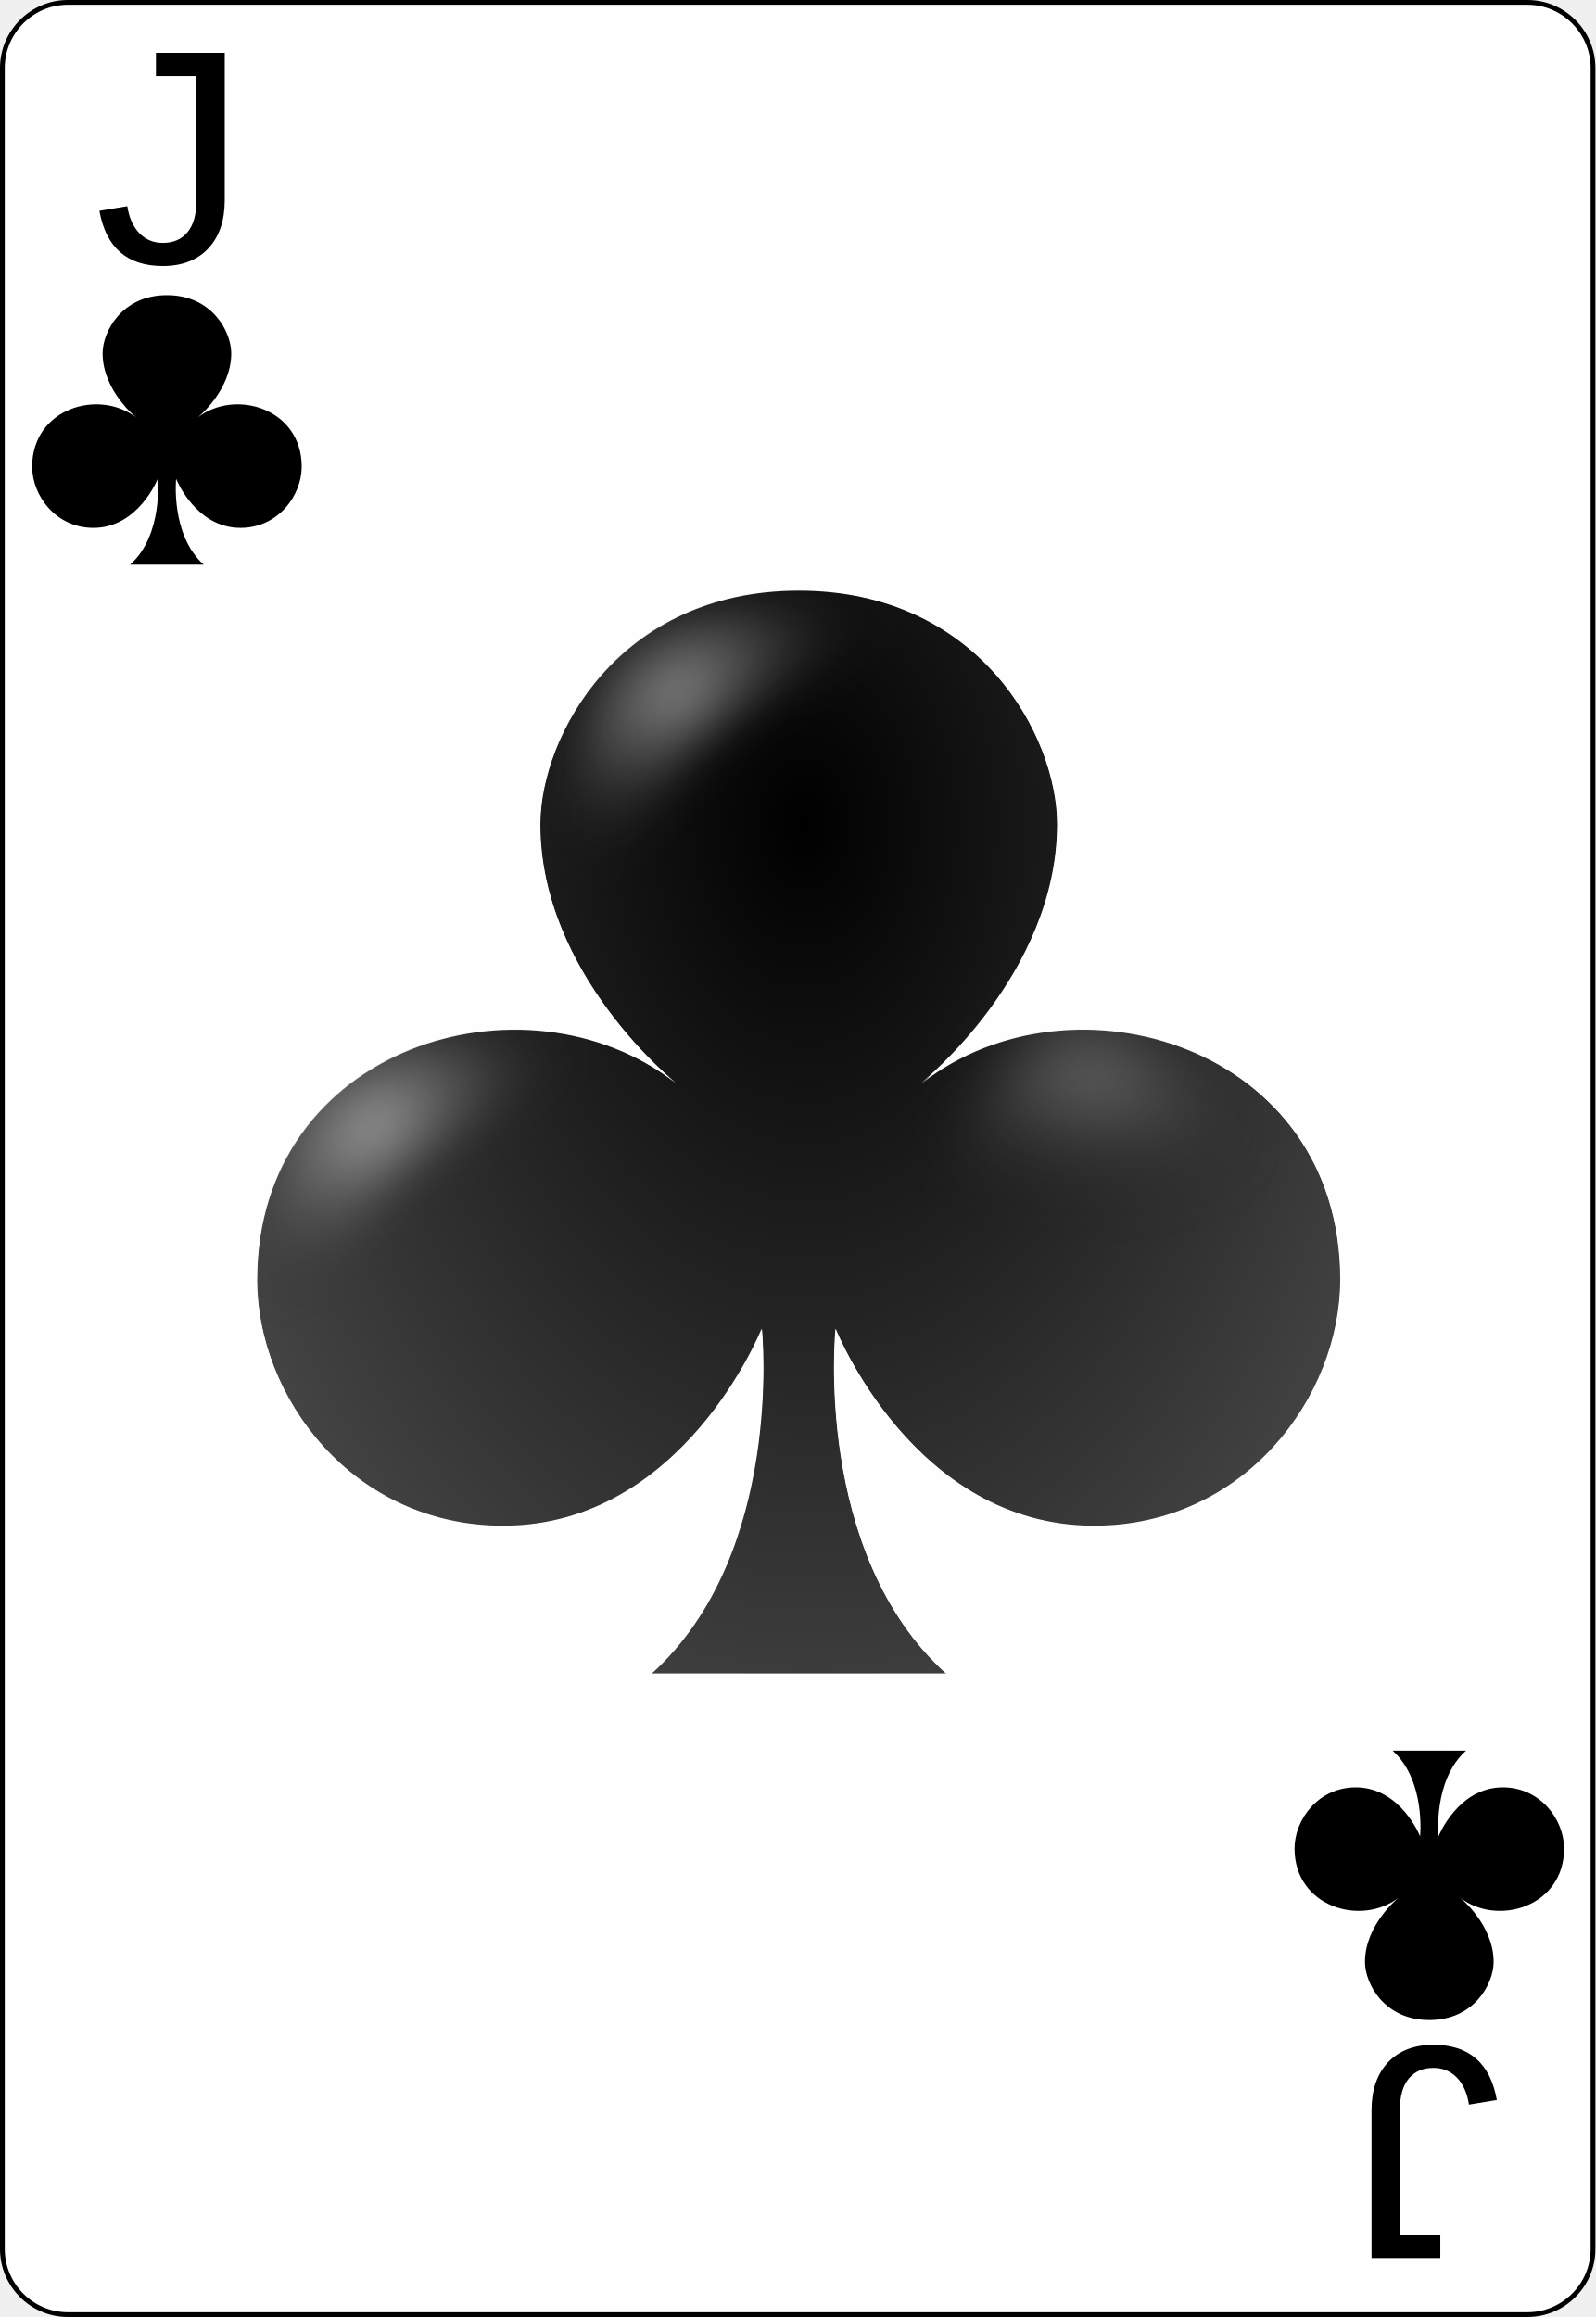
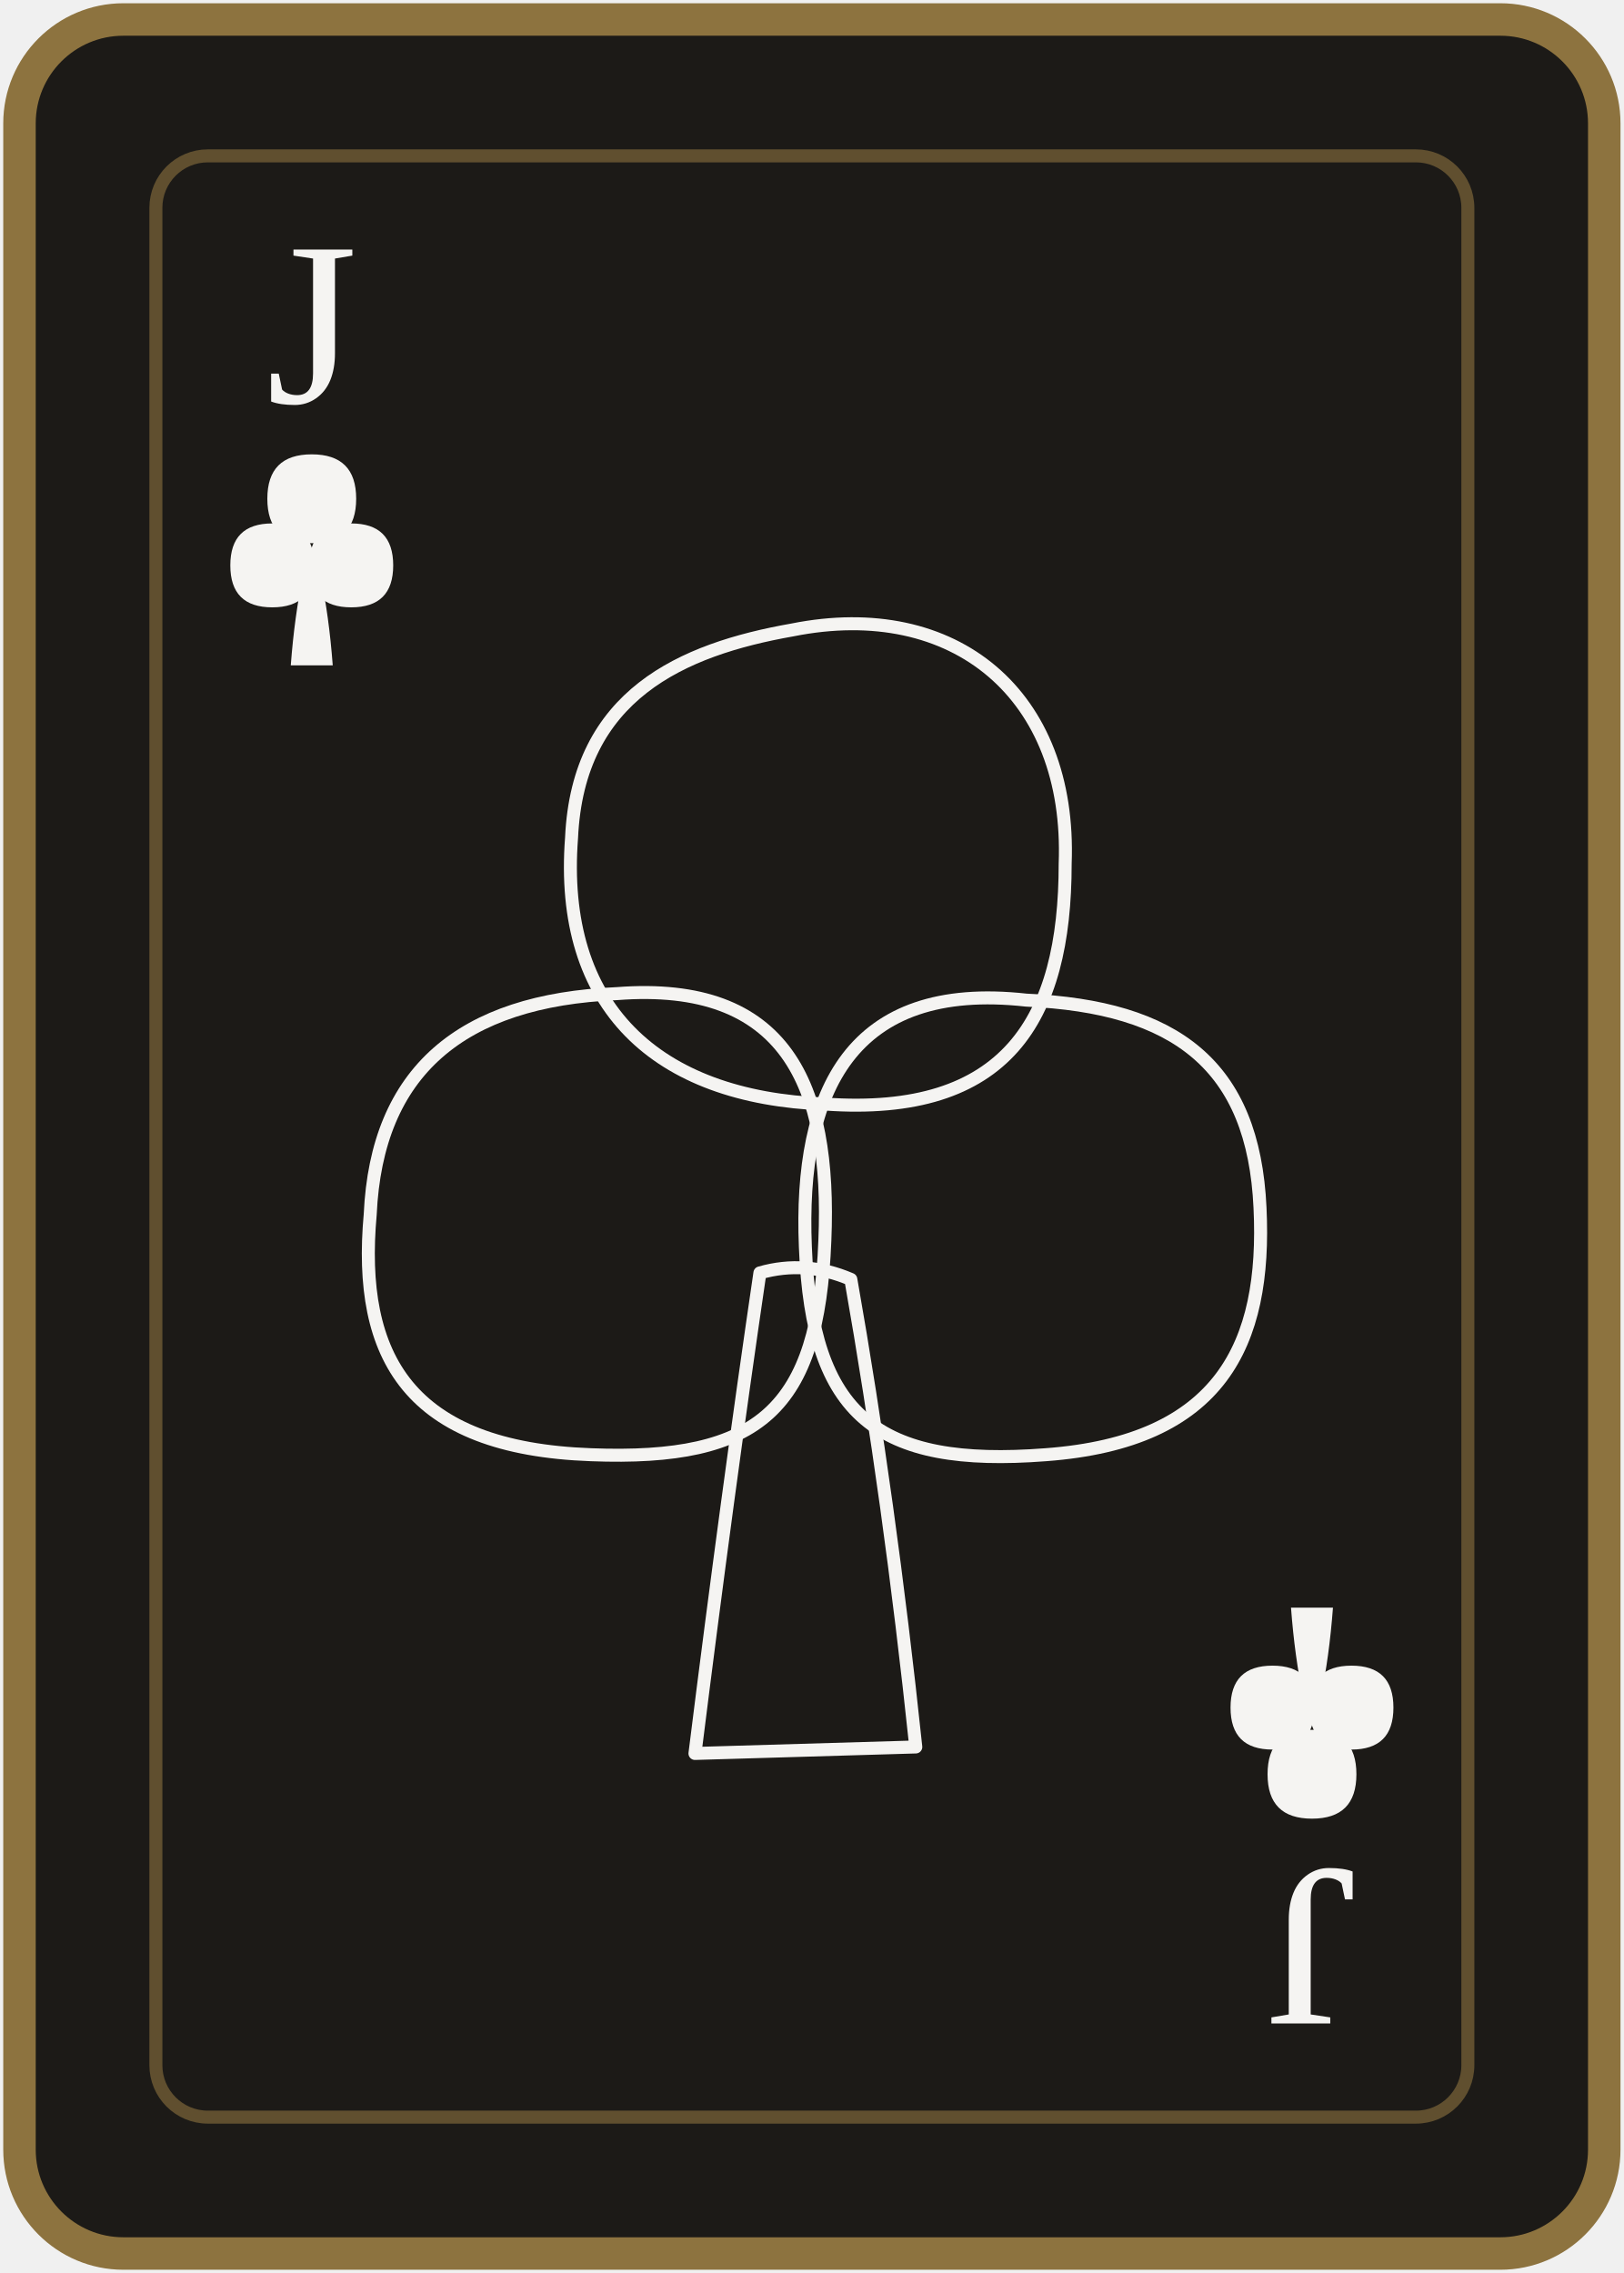
- <svg xmlns="http://www.w3.org/2000/svg" xmlns:xlink="http://www.w3.org/1999/xlink" width="167.087pt" height="242.667pt" viewBox="0 0 167.087 242.667" xml:space="preserve" id="svg2" version="1.1">
-   <defs id="defs41">
-     <radialGradient xlink:href="#linearGradient2984" id="radialGradient3760" cx="48.231" cy="18.138" fx="48.231" fy="18.138" r="9.5" gradientUnits="userSpaceOnUse" gradientTransform="matrix(-1.560526,0.01828294,-0.02684055,-2.290953,123.9838,58.80911)" />
-     <linearGradient id="linearGradient2984">
-       <stop style="stop-color:#000000;stop-opacity:1;" offset="0" id="stop2986" />
-       <stop style="stop-color:#000000;stop-opacity:0.656;" offset="1" id="stop2988" />
-     </linearGradient>
-     <radialGradient xlink:href="#linearGradient3784" id="radialGradient3792" cx="171.487" cy="511.223" fx="171.487" fy="511.223" r="81.903" gradientTransform="matrix(1.152989,-0.6739155,0.3948202,0.6754904,-233.6326,270.4008)" gradientUnits="userSpaceOnUse" />
-     <linearGradient id="linearGradient3784">
-       <stop style="stop-color:#ffffff;stop-opacity:0.534;" offset="0" id="stop3786" />
-       <stop style="stop-color:#000000;stop-opacity:0;" offset="1" id="stop3788" />
-     </linearGradient>
-     <filter color-interpolation-filters="sRGB" id="filter3834" x="-0.139" width="1.279" y="-0.162" height="1.325">
-       <feGaussianBlur stdDeviation="9.511" id="feGaussianBlur3836" />
-     </filter>
-     <radialGradient r="81.903" fy="511.223" fx="171.487" cy="511.223" cx="171.487" gradientTransform="matrix(1.152989,-0.6739155,0.3948202,0.6754904,-233.6326,270.4008)" gradientUnits="userSpaceOnUse" id="radialGradient3855" xlink:href="#linearGradient3784-4" />
-     <linearGradient id="linearGradient3784-4">
-       <stop style="stop-color:#ffffff;stop-opacity:0.519;" offset="0" id="stop3786-8" />
-       <stop style="stop-color:#000000;stop-opacity:0;" offset="1" id="stop3788-6" />
-     </linearGradient>
-     <filter color-interpolation-filters="sRGB" id="filter3834-6" x="-0.139" width="1.279" y="-0.162" height="1.325">
-       <feGaussianBlur stdDeviation="9.511" id="feGaussianBlur3836-6" />
-     </filter>
-     <radialGradient r="81.903" fy="461.841" fx="181.694" cy="461.841" cx="181.694" gradientTransform="matrix(1.152989,-0.6739155,0.3948202,0.6754904,-233.6326,270.4008)" gradientUnits="userSpaceOnUse" id="radialGradient3916" xlink:href="#linearGradient3784-3" />
-     <linearGradient id="linearGradient3784-3">
-       <stop style="stop-color:#ffffff;stop-opacity:0.702;" offset="0" id="stop3786-86" />
-       <stop style="stop-color:#000000;stop-opacity:0;" offset="1" id="stop3788-2" />
-     </linearGradient>
-     <filter color-interpolation-filters="sRGB" id="filter3834-7" x="-0.139" width="1.279" y="-0.162" height="1.325">
-       <feGaussianBlur stdDeviation="9.511" id="feGaussianBlur3836-0" />
-     </filter>
+ <svg xmlns="http://www.w3.org/2000/svg" viewBox="0 0 250 350" width="250" height="350" class="op-face">
+   <defs>
+     <style>
+       .op-face .op-bg {
+         fill: var(--op-color-neutral-minus-eight, #1c1a17);
+       }
+ 
+       /* opposite of the app's neutral background: light mode default is dark,
+          dark mode flips it light */
+       @media (prefers-color-scheme: dark) {
+         .op-face .op-bg {
+           fill: var(--op-color-neutral-plus-eight, #f5f4f2);
+         }
+       }
+ 
+       .op-face .op-border {
+         fill: none;
+         stroke: var(--op-color-primary-base, #8d733f);
+         stroke-width: 5;
+       }
+ 
+       .op-face .op-border-inner {
+         fill: none;
+         stroke: var(--op-color-primary-base, #8d733f);
+         stroke-width: 2;
+         opacity: 0.6;
+       }
+ 
+       /* clubs/spades are neutral ink, not the red alert token: light ink
+          on the default (dark) card, dark ink once the card flips light */
+       .op-face .op-club {
+         fill: var(--op-color-neutral-plus-eight, #f5f4f2);
+       }
+ 
+       .op-face .op-club-line {
+         fill: none;
+         stroke: var(--op-color-neutral-plus-eight, #f5f4f2);
+         stroke-width: 2;
+         stroke-linecap: round;
+         stroke-linejoin: round;
+       }
+ 
+       @media (prefers-color-scheme: dark) {
+         .op-face .op-club {
+           fill: var(--op-color-neutral-minus-eight, #1c1a17);
+         }
+ 
+         .op-face .op-club-line {
+           stroke: var(--op-color-neutral-minus-eight, #1c1a17);
+         }
+       }
+ 
+       .op-face .op-index {
+         fill: var(--op-color-neutral-plus-eight, #f5f4f2);
+         font-family: Georgia, 'Times New Roman', serif;
+         font-size: 36px;
+         text-anchor: middle;
+       }
+ 
+       @media (prefers-color-scheme: dark) {
+         .op-face .op-index {
+           fill: var(--op-color-neutral-minus-eight, #1c1a17);
+         }
+       }
+     </style>
  </defs>
-   <g id="Layer_x0020_1" style="fill-rule:nonzero;clip-rule:nonzero;stroke:#000000;stroke-miterlimit:4;">
-     <path style="fill:#FFFFFF;stroke-width:0.5;" d="M166.837,235.548c0,3.777-3.087,6.869-6.871,6.869H7.111c-3.775,0-6.861-3.092-6.861-6.869V7.12C0.25,3.343,3.336,0.25,7.111,0.25h152.855    c3.784,0,6.871,3.093,6.871,6.87v228.428z" id="path5" />
-     <g style="stroke:none;" id="g7">
-       <g id="g9">
- 				
- 			</g>
+   <g class="op-card">
+     <rect class="op-bg" x="3" y="3" width="244" height="344" rx="16" />
+     <rect class="op-border" x="3" y="3" width="244" height="344" rx="16" />
+     <rect class="op-border-inner" x="24" y="24" width="202" height="302" rx="8" />
+     <g transform="translate(48 62)">
+       <text class="op-index" x="0" y="0">J</text>
+       <g transform="translate(0 22.4) scale(0.19)">
+         <path class="op-club" d="M 0 -76 Q 36 -76 36 -40 Q 36 -4 0 -4 Q -36 -4 -36 -40 Q -36 -76 0 -76 Z" />
+         <path class="op-club" d="M -32 -20 Q 2 -20 2 14 Q 2 48 -32 48 Q -66 48 -66 14 Q -66 -20 -32 -20 Z" />
+         <path class="op-club" d="M 32 -20 Q 66 -20 66 14 Q 66 48 32 48 Q -2 48 -2 14 Q -2 -20 32 -20 Z" />
+         <path class="op-club" d="M -7 22 Q -14 55 -17 95 L 17 95 Q 14 55 7 22 Z" />
+       </g>
    </g>
-     <g id="g15">
- 			
- 		</g>
-     <g id="g19">
- 			
- 		</g>
-     <g style="stroke:none;" id="g23">
-       <g id="g25">
- 				
- 			</g>
+     <g transform="translate(202 288) rotate(180)">
+       <text class="op-index" x="0" y="0">J</text>
+       <g transform="translate(0 22.4) scale(0.19)">
+         <path class="op-club" d="M 0 -76 Q 36 -76 36 -40 Q 36 -4 0 -4 Q -36 -4 -36 -40 Q -36 -76 0 -76 Z" />
+         <path class="op-club" d="M -32 -20 Q 2 -20 2 14 Q 2 48 -32 48 Q -66 48 -66 14 Q -66 -20 -32 -20 Z" />
+         <path class="op-club" d="M 32 -20 Q 66 -20 66 14 Q 66 48 32 48 Q -2 48 -2 14 Q -2 -20 32 -20 Z" />
+         <path class="op-club" d="M -7 22 Q -14 55 -17 95 L 17 95 Q 14 55 7 22 Z" />
+       </g>
    </g>
-     <g style="stroke:none;" id="g31">
-       <g id="g33">
- 				
- 			</g>
+     <g transform="translate(125 175)">
+       <path class="op-club-line" d="M -3 -78 C 22 -83 40 -68 39 -42 C 39 -18 30 -3 2 -5 C -24 -6 -39 -20 -37 -46 C -36 -68 -20 -75 -3 -78 Z" />
+       <path class="op-club-line" d="M -30 -22 C -4 -24 3 -8 2 16 C 1 42 -8 50 -34 49 C -62 48 -70 34 -68 12 C -67 -10 -54 -21 -30 -22 Z" />
+       <path class="op-club-line" d="M 33 -21 C 6 -24 -2 -7 -1 17 C 0 43 10 51 36 49 C 63 47 70 32 69 11 C 68 -11 56 -20 33 -21 Z" />
+       <path class="op-club-line" d="M -8 21 Q -13 55 -18 95 L 16 94 Q 12 56 6 22 Q -1 19 -8 21 Z" />
    </g>
  </g>
-   <text xml:space="preserve" style="font-size:32px;font-style:normal;font-weight:normal;line-height:125%;letter-spacing:0px;word-spacing:0px;fill:#000000;fill-opacity:1;stroke:none;font-family:Bitstream Vera Sans" x="9.911" y="27.548" id="text3788">
-     <tspan id="tspan3790" x="9.911" y="27.548" style="font-style:normal;font-variant:normal;font-weight:normal;font-stretch:normal;font-family:Arial;-inkscape-font-specification:Arial">J</tspan>
-   </text>
-   <g transform="matrix(0.206146,0,0,0.206146,8.870546,16.51276)" id="g3804">
-     <g id="layer1-1" transform="matrix(28.96992,0,0,28.96992,-1031.537,-187.3767)">
-       <path style="fill:url(#radialGradient3760);fill-opacity:1" d="m 50.291,22.698 c 0,0 2.375,-1.9 2.375,-4.534 0,-1.542 -1.369,-4.102 -4.534,-4.102 -3.165,0 -4.534,2.561 -4.534,4.102 0,2.634 2.375,4.534 2.375,4.534 -2.638,-2.055 -7.341,-0.652 -7.341,3.455 0,2.056 1.68,4.318 4.318,4.318 3.165,0 4.534,-3.455 4.534,-3.455 0,0 0.402,3.938 -1.943,6.046 h 5.182 c -2.345,-2.107 -1.943,-6.046 -1.943,-6.046 0,0 1.369,3.455 4.534,3.455 2.639,0 4.318,-2.263 4.318,-4.318 0,-4.107 -4.703,-5.51 -7.341,-3.455 z" id="cl" />
-     </g>
-     <path transform="matrix(1.109126,0,0,1.207169,-37.34915,-111.3423)" id="path3762" d="m 117.301,604.266 c 0,0 -8.068,-94.95 22.857,-122.857 34.761,-31.369 140,-11.429 140,-11.429 0,0 -71.54,24.838 -100,48.571 -27.21,22.692 -62.857,85.714 -62.857,85.714 z" style="fill:url(#radialGradient3792);fill-opacity:1;stroke:none;filter:url(#filter3834)" />
-     <path transform="matrix(1.109126,0,0,1.207169,117.2523,-332.2654)" id="path3762-6" d="m 117.301,604.266 c 0,0 -8.068,-94.95 22.857,-122.857 34.761,-31.369 140,-11.429 140,-11.429 0,0 -71.54,24.838 -100,48.571 -27.21,22.692 -62.857,85.714 -62.857,85.714 z" style="fill:url(#radialGradient3855);fill-opacity:1;stroke:none;filter:url(#filter3834-6)" />
-     <path transform="matrix(1.142038,0.7029084,-0.8418848,1.367838,729.3719,-305.0747)" id="path3762-7" d="m 117.301,604.266 c 0,0 -8.068,-94.95 22.857,-122.857 34.761,-31.369 140,-11.429 140,-11.429 0,0 -71.54,24.838 -100,48.571 -27.21,22.692 -62.857,85.714 -62.857,85.714 z" style="fill:url(#radialGradient3916);fill-opacity:1;stroke:none;filter:url(#filter3834-7)" />
-     <path id="rect3015" d="m 28.356,122.025 0,734.281 667.156,0 0,-734.281 -667.156,0 z m 334.281,97.625 c 91.69,0 131.375,74.172 131.375,118.844 0,76.307 -68.812,131.344 -68.812,131.344 76.423,-59.533 212.656,-18.886 212.656,100.094 0,59.533 -48.642,125.094 -125.094,125.094 -91.69,0 -131.344,-100.094 -131.344,-100.094 0,0 -11.653,114.117 56.281,175.156 l -150.125,0 c 67.934,-61.069 56.312,-175.156 56.312,-175.156 0,0 -39.654,100.094 -131.344,100.094 -76.423,0 -125.094,-65.532 -125.094,-125.094 0,-118.979 136.234,-159.627 212.656,-100.094 0,0 -68.812,-55.037 -68.812,-131.344 0,-44.643 39.654,-118.844 131.344,-118.844 z" style="fill:#fffeff;fill-opacity:1;fill-rule:nonzero;stroke:none" />
-   </g>
-   <g transform="matrix(1.485651,0,0,1.485651,-54.02466,10.01807)" id="layer1-1-4">
-     <path id="cl-9" d="m 50.291,22.698 c 0,0 2.375,-1.9 2.375,-4.534 0,-1.542 -1.369,-4.102 -4.534,-4.102 -3.165,0 -4.534,2.561 -4.534,4.102 0,2.634 2.375,4.534 2.375,4.534 -2.638,-2.055 -7.341,-0.652 -7.341,3.455 0,2.056 1.68,4.318 4.318,4.318 3.165,0 4.534,-3.455 4.534,-3.455 0,0 0.402,3.938 -1.943,6.046 h 5.182 c -2.345,-2.107 -1.943,-6.046 -1.943,-6.046 0,0 1.369,3.455 4.534,3.455 2.639,0 4.318,-2.263 4.318,-4.318 0,-4.107 -4.703,-5.51 -7.341,-3.455 z" style="fill:#000000" />
-   </g>
-   <text xml:space="preserve" style="font-size:32px;font-style:normal;font-weight:normal;line-height:125%;letter-spacing:0px;word-spacing:0px;fill:#000000;fill-opacity:1;stroke:none;font-family:Bitstream Vera Sans" x="-157.264" y="-214.467" id="text3788-8" transform="scale(-1,-1)">
-     <tspan id="tspan3790-7" x="-157.264" y="-214.467" style="font-style:normal;font-variant:normal;font-weight:normal;font-stretch:normal;font-family:Arial;-inkscape-font-specification:Arial">J</tspan>
-   </text>
-   <g transform="matrix(-1.485651,0,0,-1.485651,221.1992,232.4618)" id="layer1-1-4-1">
-     <path id="cl-9-7" d="m 50.291,22.698 c 0,0 2.375,-1.9 2.375,-4.534 0,-1.542 -1.369,-4.102 -4.534,-4.102 -3.165,0 -4.534,2.561 -4.534,4.102 0,2.634 2.375,4.534 2.375,4.534 -2.638,-2.055 -7.341,-0.652 -7.341,3.455 0,2.056 1.68,4.318 4.318,4.318 3.165,0 4.534,-3.455 4.534,-3.455 0,0 0.402,3.938 -1.943,6.046 h 5.182 c -2.345,-2.107 -1.943,-6.046 -1.943,-6.046 0,0 1.369,3.455 4.534,3.455 2.639,0 4.318,-2.263 4.318,-4.318 0,-4.107 -4.703,-5.51 -7.341,-3.455 z" style="fill:#000000" />
-   </g>
</svg>
